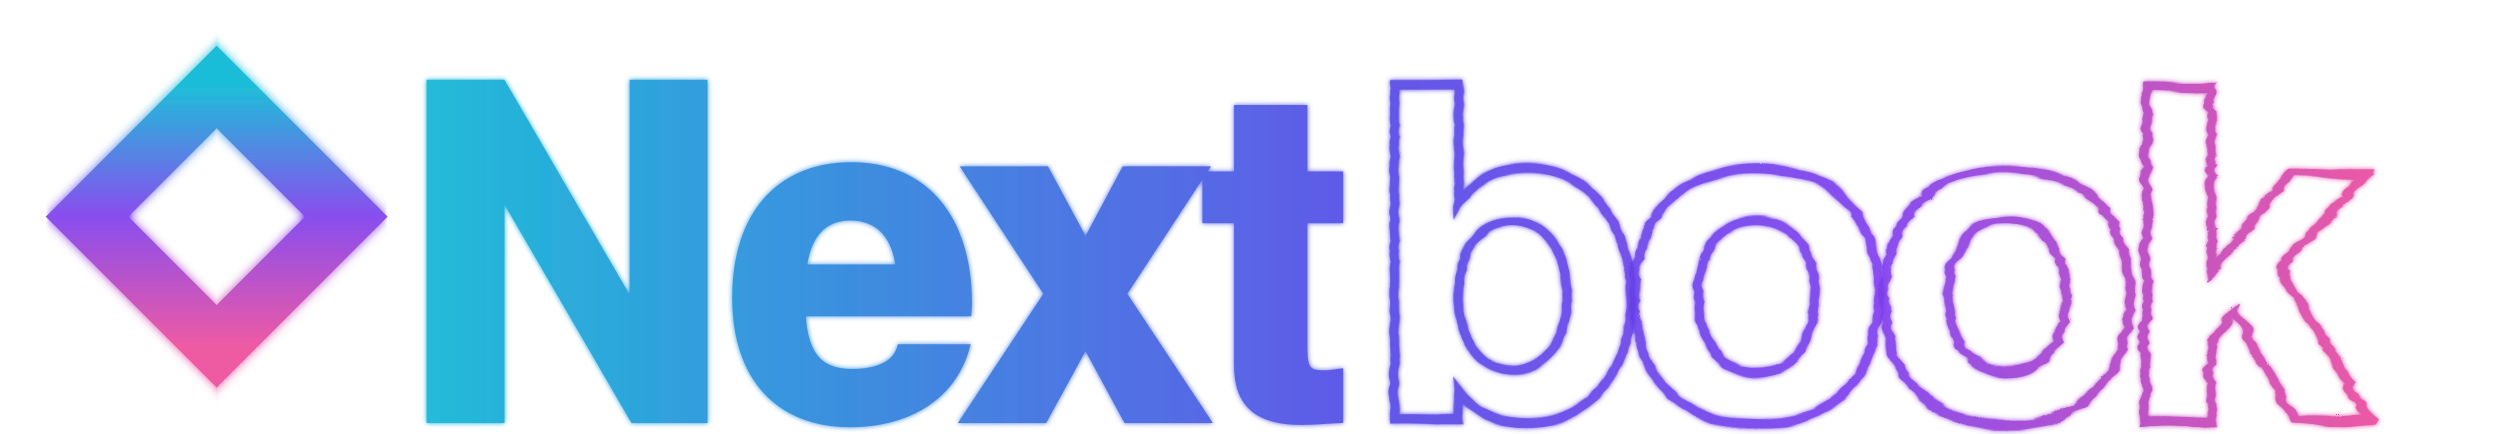
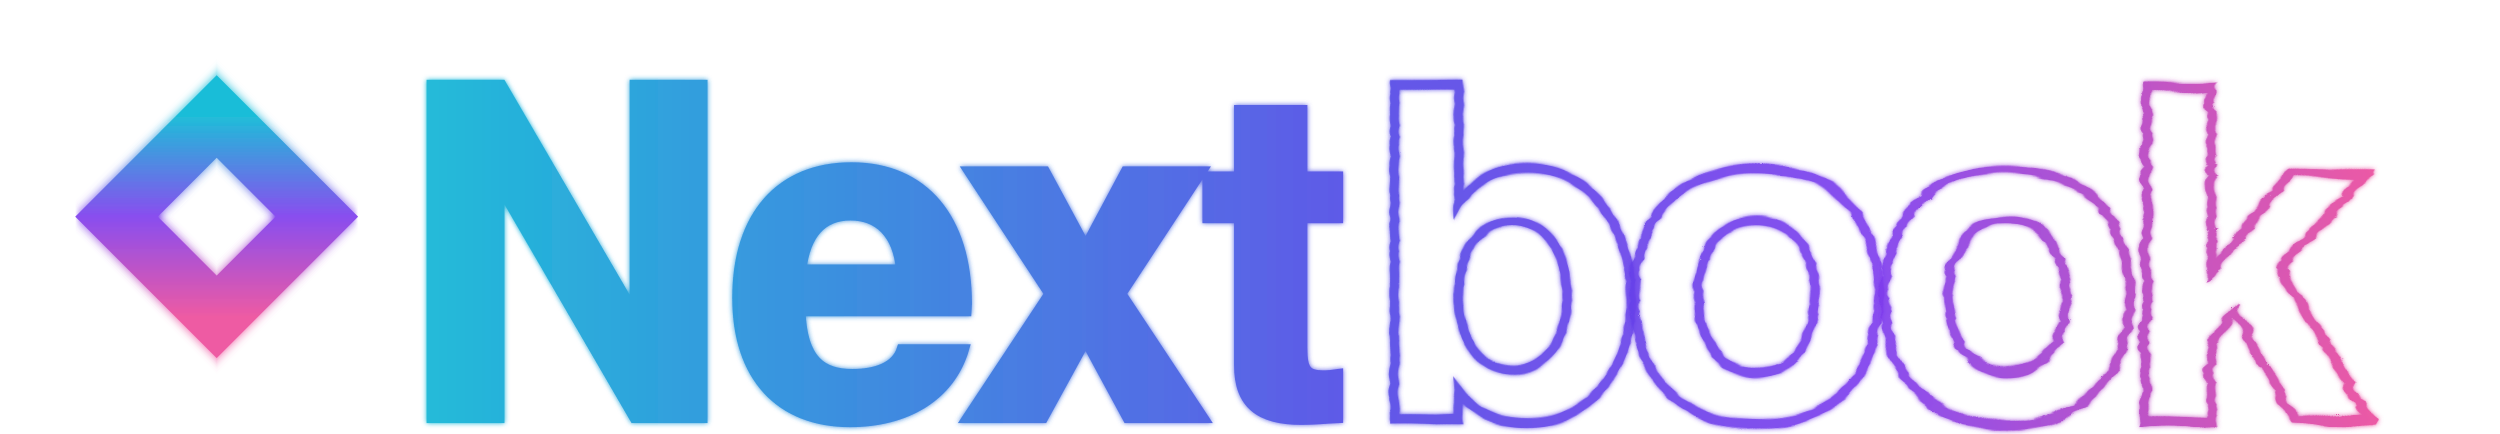
<svg xmlns="http://www.w3.org/2000/svg" viewBox="-60 -60 3000 520">
  <defs>
    <linearGradient id="outerGradient" x1="0%" y1="0%" x2="100%" y2="100%">
      <stop offset="0%" style="stop-color:#06B6D4;stop-opacity:1" />
      <stop offset="50%" style="stop-color:#7C3AED;stop-opacity:1" />
      <stop offset="100%" style="stop-color:#EC4899;stop-opacity:1" />
    </linearGradient>
    <linearGradient id="nextGradient" x1="420" y1="0" x2="1580" y2="0" gradientUnits="userSpaceOnUse">
      <stop offset="0%" style="stop-color:#06B6D4;stop-opacity:1" />
      <stop offset="100%" style="stop-color:#4F46E5;stop-opacity:1" />
    </linearGradient>
    <linearGradient id="bookGradient" x1="0" y1="0" x2="1220" y2="0" gradientUnits="userSpaceOnUse">
      <stop offset="0%" style="stop-color:#4F46E5;stop-opacity:1" />
      <stop offset="50%" style="stop-color:#7C3AED;stop-opacity:1" />
      <stop offset="100%" style="stop-color:#EC4899;stop-opacity:1" />
    </linearGradient>
    <linearGradient id="bgGradient" x1="0%" y1="0%" x2="100%" y2="100%">
      <stop offset="0%" style="stop-color:#18181B;stop-opacity:1" />
      <stop offset="100%" style="stop-color:#09090B;stop-opacity:1" />
    </linearGradient>
    <filter id="glow" x="-50%" y="-50%" width="200%" height="200%">
      <feGaussianBlur stdDeviation="6" result="coloredBlur" />
      <feMerge>
        <feMergeNode in="coloredBlur" />
        <feMergeNode in="SourceGraphic" />
      </feMerge>
    </filter>
    <filter id="textGlow" x="-50%" y="-50%" width="200%" height="200%">
      <feGaussianBlur stdDeviation="3" result="coloredBlur" />
      <feMerge>
        <feMergeNode in="coloredBlur" />
        <feMergeNode in="SourceGraphic" />
      </feMerge>
    </filter>
    <filter id="mirageEffect" x="-20%" y="-20%" width="140%" height="140%">
      <feTurbulence type="turbulence" baseFrequency="0.01 0.06" numOctaves="2" result="turbulence" seed="5">
        <animate attributeName="baseFrequency" values="0.01 0.06;0.015 0.08;0.01 0.06" dur="3s" repeatCount="indefinite" />
      </feTurbulence>
      <feDisplacementMap in="SourceGraphic" in2="turbulence" scale="8" xChannelSelector="R" yChannelSelector="G">
        <animate attributeName="scale" values="6;10;6" dur="2s" repeatCount="indefinite" />
      </feDisplacementMap>
    </filter>
    <filter id="mirageB" x="-50%" y="-50%" width="200%" height="200%">
      <feTurbulence type="turbulence" baseFrequency="0.006 0.04" numOctaves="2" result="turbulence" seed="5">
        <animate attributeName="baseFrequency" values="0.006 0.04;0.008 0.05;0.006 0.04" dur="12s" repeatCount="indefinite" />
      </feTurbulence>
      <feDisplacementMap in="SourceGraphic" in2="turbulence" scale="4" xChannelSelector="R" yChannelSelector="G" result="displaced">
        <animate attributeName="scale" values="2;5;2" dur="10s" repeatCount="indefinite" />
      </feDisplacementMap>
      <feGaussianBlur in="displaced" stdDeviation="3" result="coloredBlur" />
      <feMerge>
        <feMergeNode in="coloredBlur" />
        <feMergeNode in="displaced" />
      </feMerge>
    </filter>
    <filter id="mirageO1" x="-50%" y="-50%" width="200%" height="200%">
      <feTurbulence type="turbulence" baseFrequency="0.006 0.04" numOctaves="2" result="turbulence" seed="7">
        <animate attributeName="baseFrequency" values="0.006 0.04;0.008 0.05;0.006 0.04" dur="12s" repeatCount="indefinite" />
      </feTurbulence>
      <feDisplacementMap in="SourceGraphic" in2="turbulence" scale="7" xChannelSelector="R" yChannelSelector="G" result="displaced">
        <animate attributeName="scale" values="4;9;4" dur="10s" repeatCount="indefinite" />
      </feDisplacementMap>
      <feGaussianBlur in="displaced" stdDeviation="3" result="coloredBlur" />
      <feMerge>
        <feMergeNode in="coloredBlur" />
        <feMergeNode in="displaced" />
      </feMerge>
    </filter>
    <filter id="mirageO2" x="-50%" y="-50%" width="200%" height="200%">
      <feTurbulence type="turbulence" baseFrequency="0.006 0.04" numOctaves="2" result="turbulence" seed="11">
        <animate attributeName="baseFrequency" values="0.006 0.04;0.008 0.05;0.006 0.04" dur="12s" repeatCount="indefinite" />
      </feTurbulence>
      <feDisplacementMap in="SourceGraphic" in2="turbulence" scale="10" xChannelSelector="R" yChannelSelector="G" result="displaced">
        <animate attributeName="scale" values="7;13;7" dur="10s" repeatCount="indefinite" />
      </feDisplacementMap>
      <feGaussianBlur in="displaced" stdDeviation="3" result="coloredBlur" />
      <feMerge>
        <feMergeNode in="coloredBlur" />
        <feMergeNode in="displaced" />
      </feMerge>
    </filter>
    <filter id="mirageK" x="-50%" y="-50%" width="200%" height="200%">
      <feTurbulence type="turbulence" baseFrequency="0.006 0.04" numOctaves="2" result="turbulence" seed="13">
        <animate attributeName="baseFrequency" values="0.006 0.04;0.008 0.05;0.006 0.04" dur="12s" repeatCount="indefinite" />
      </feTurbulence>
      <feDisplacementMap in="SourceGraphic" in2="turbulence" scale="13" xChannelSelector="R" yChannelSelector="G" result="displaced">
        <animate attributeName="scale" values="10;16;10" dur="10s" repeatCount="indefinite" />
      </feDisplacementMap>
      <feGaussianBlur in="displaced" stdDeviation="3" result="coloredBlur" />
      <feMerge>
        <feMergeNode in="coloredBlur" />
        <feMergeNode in="displaced" />
      </feMerge>
    </filter>
  </defs>
  <g transform="rotate(45 200 200)">
-     <rect x="90" y="90" width="220" height="220" fill="none" stroke="url(#outerGradient)" stroke-width="70" filter="url(#glow)" opacity="0.9" />
+     <rect x="115" y="115" width="170" height="170" fill="none" stroke="url(#outerGradient)" stroke-width="70" filter="url(#glow)" opacity="0.9" />
  </g>
  <text x="420" y="245" font-family="'Helvetica Neue'" font-size="550" font-weight="700" letter-spacing="-16" filter="url(#textGlow)" opacity="0.9" dominant-baseline="middle">
    <tspan fill="url(#nextGradient)" stroke="url(#nextGradient)" stroke-width="11">Next</tspan>
  </text>
  <g transform="translate(1580, 0)">
    <text x="0" y="245" font-family="'Helvetica Neue'" font-size="550" font-weight="700" letter-spacing="-16" filter="url(#mirageB)" opacity="0.9" dominant-baseline="middle" fill="none" stroke="url(#bookGradient)" stroke-width="11">b</text>
    <text x="300" y="245" font-family="'Helvetica Neue'" font-size="550" font-weight="700" letter-spacing="-16" filter="url(#mirageO1)" opacity="0.9" dominant-baseline="middle" fill="none" stroke="url(#bookGradient)" stroke-width="11">o</text>
    <text x="600" y="245" font-family="'Helvetica Neue'" font-size="550" font-weight="700" letter-spacing="-16" filter="url(#mirageO2)" opacity="0.9" dominant-baseline="middle" fill="none" stroke="url(#bookGradient)" stroke-width="11">o</text>
    <text x="900" y="245" font-family="'Helvetica Neue'" font-size="550" font-weight="700" letter-spacing="-16" filter="url(#mirageK)" opacity="0.9" dominant-baseline="middle" fill="none" stroke="url(#bookGradient)" stroke-width="11">k</text>
  </g>
</svg>
